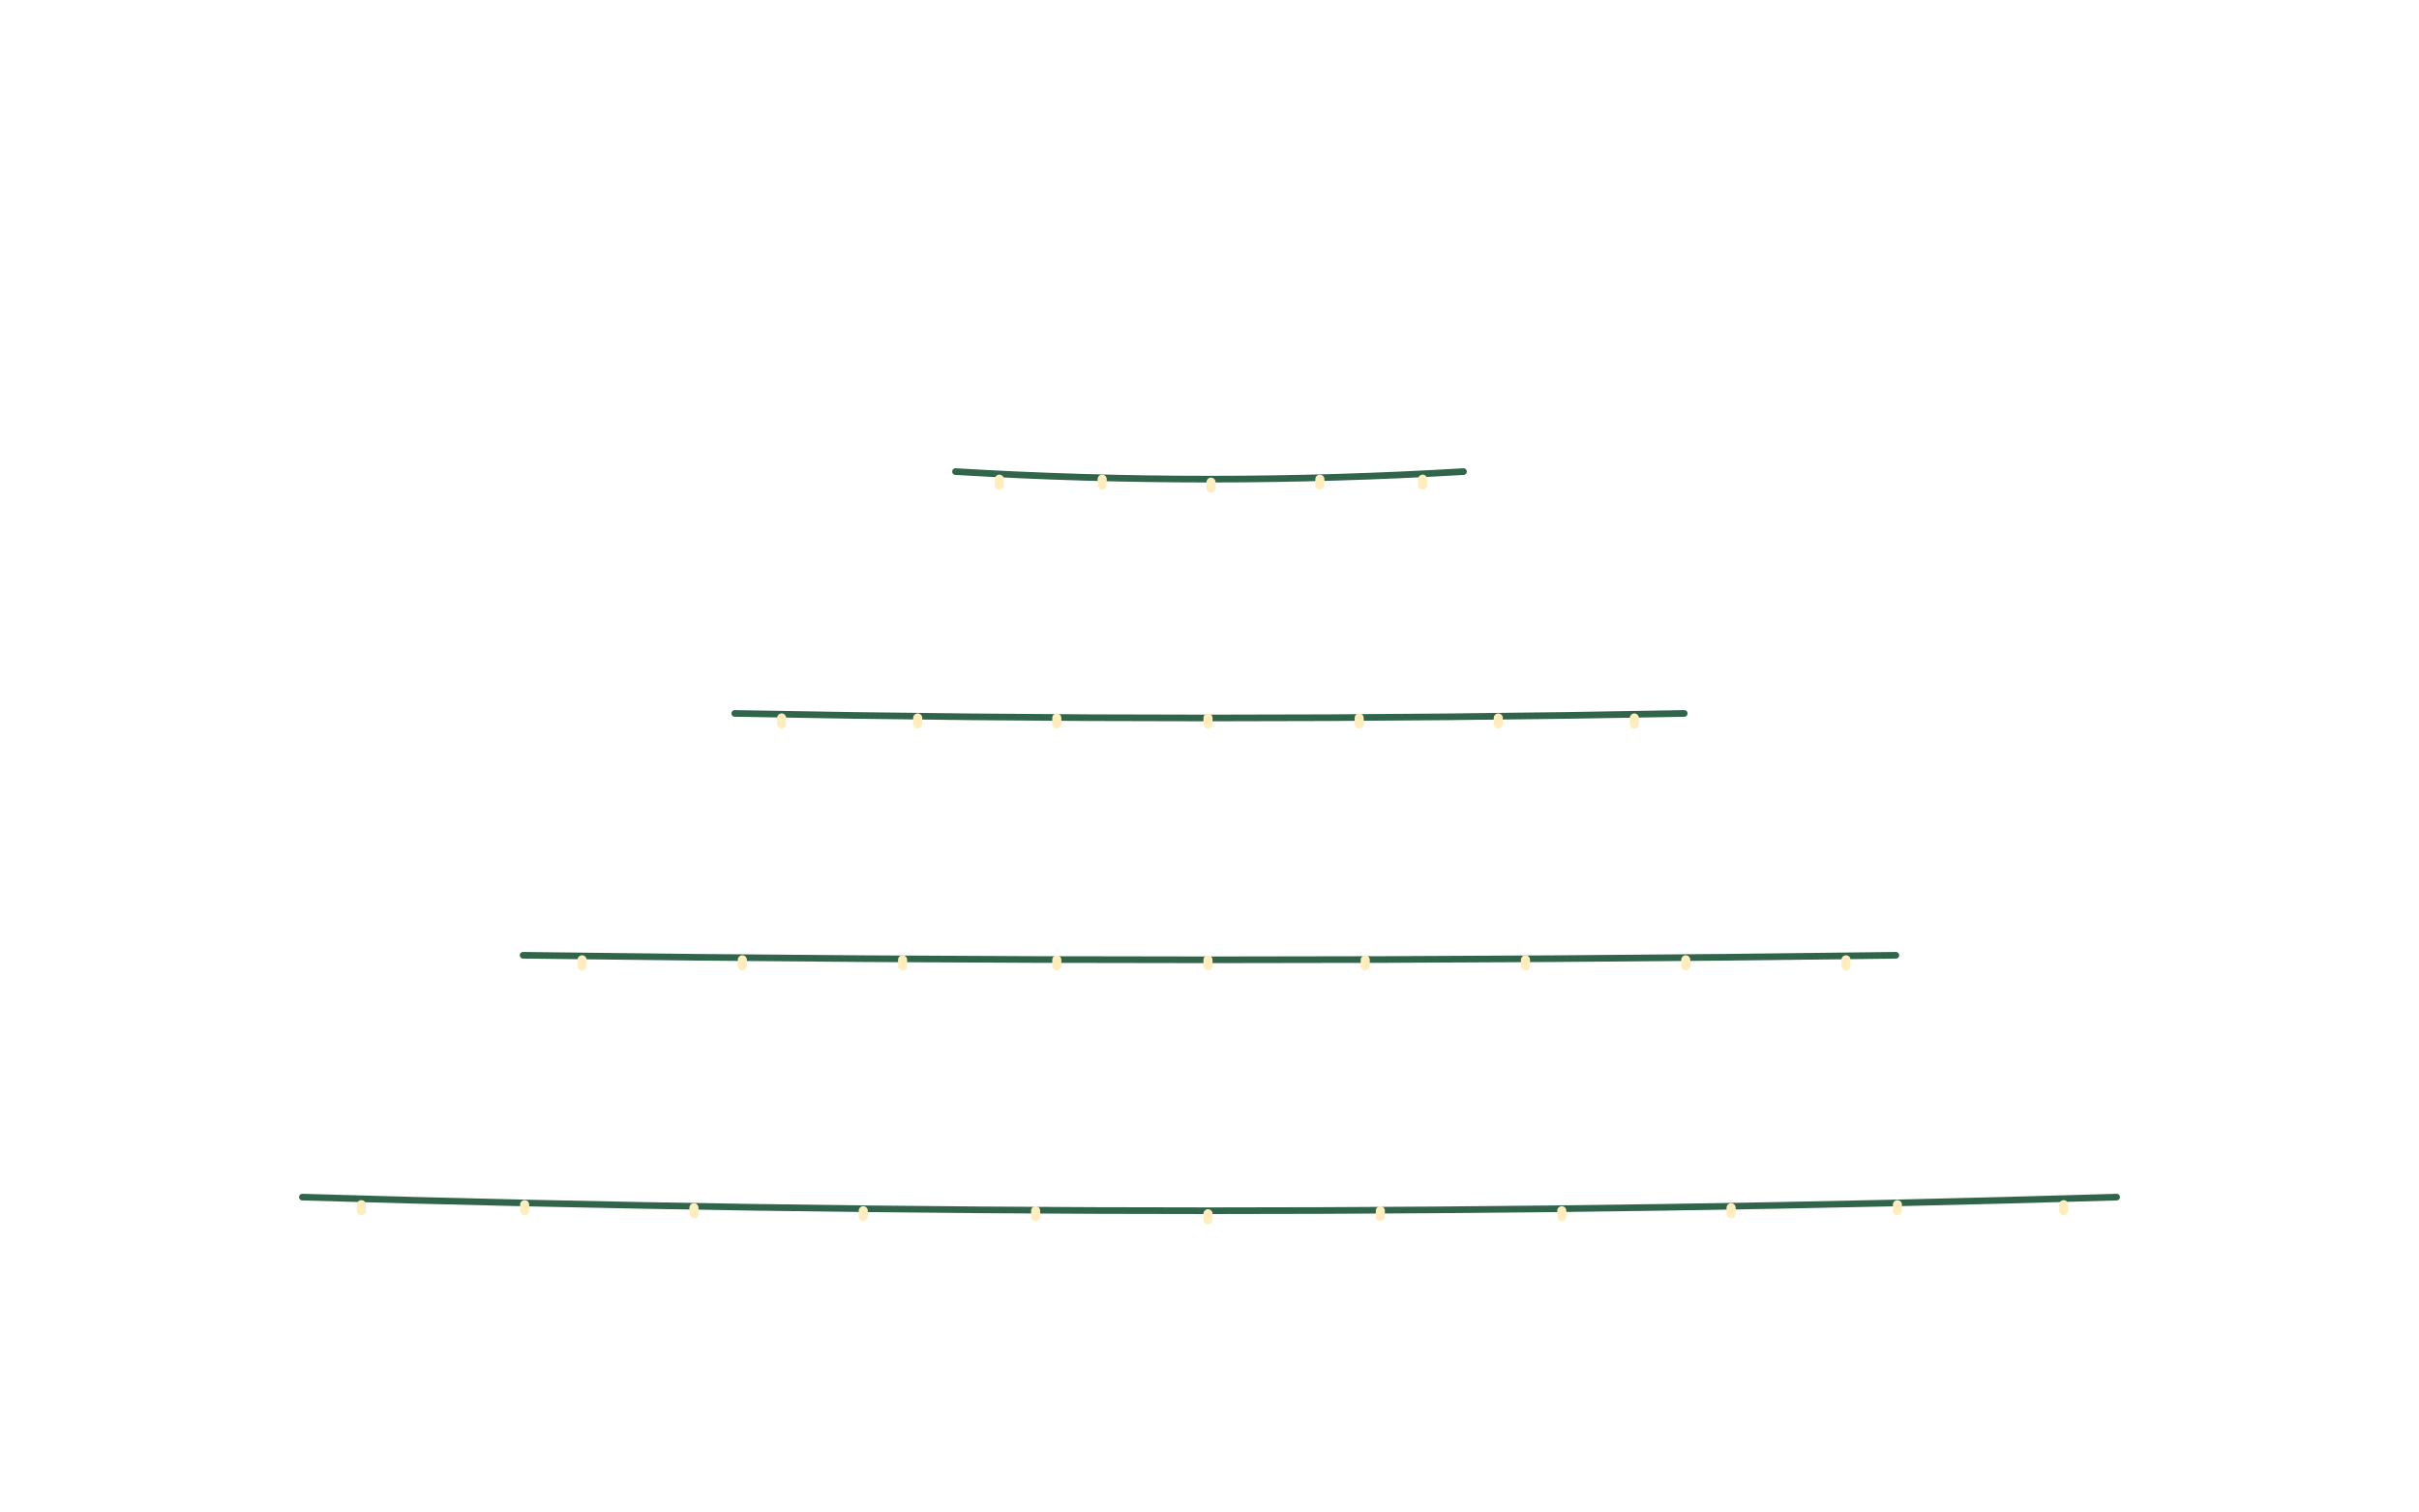
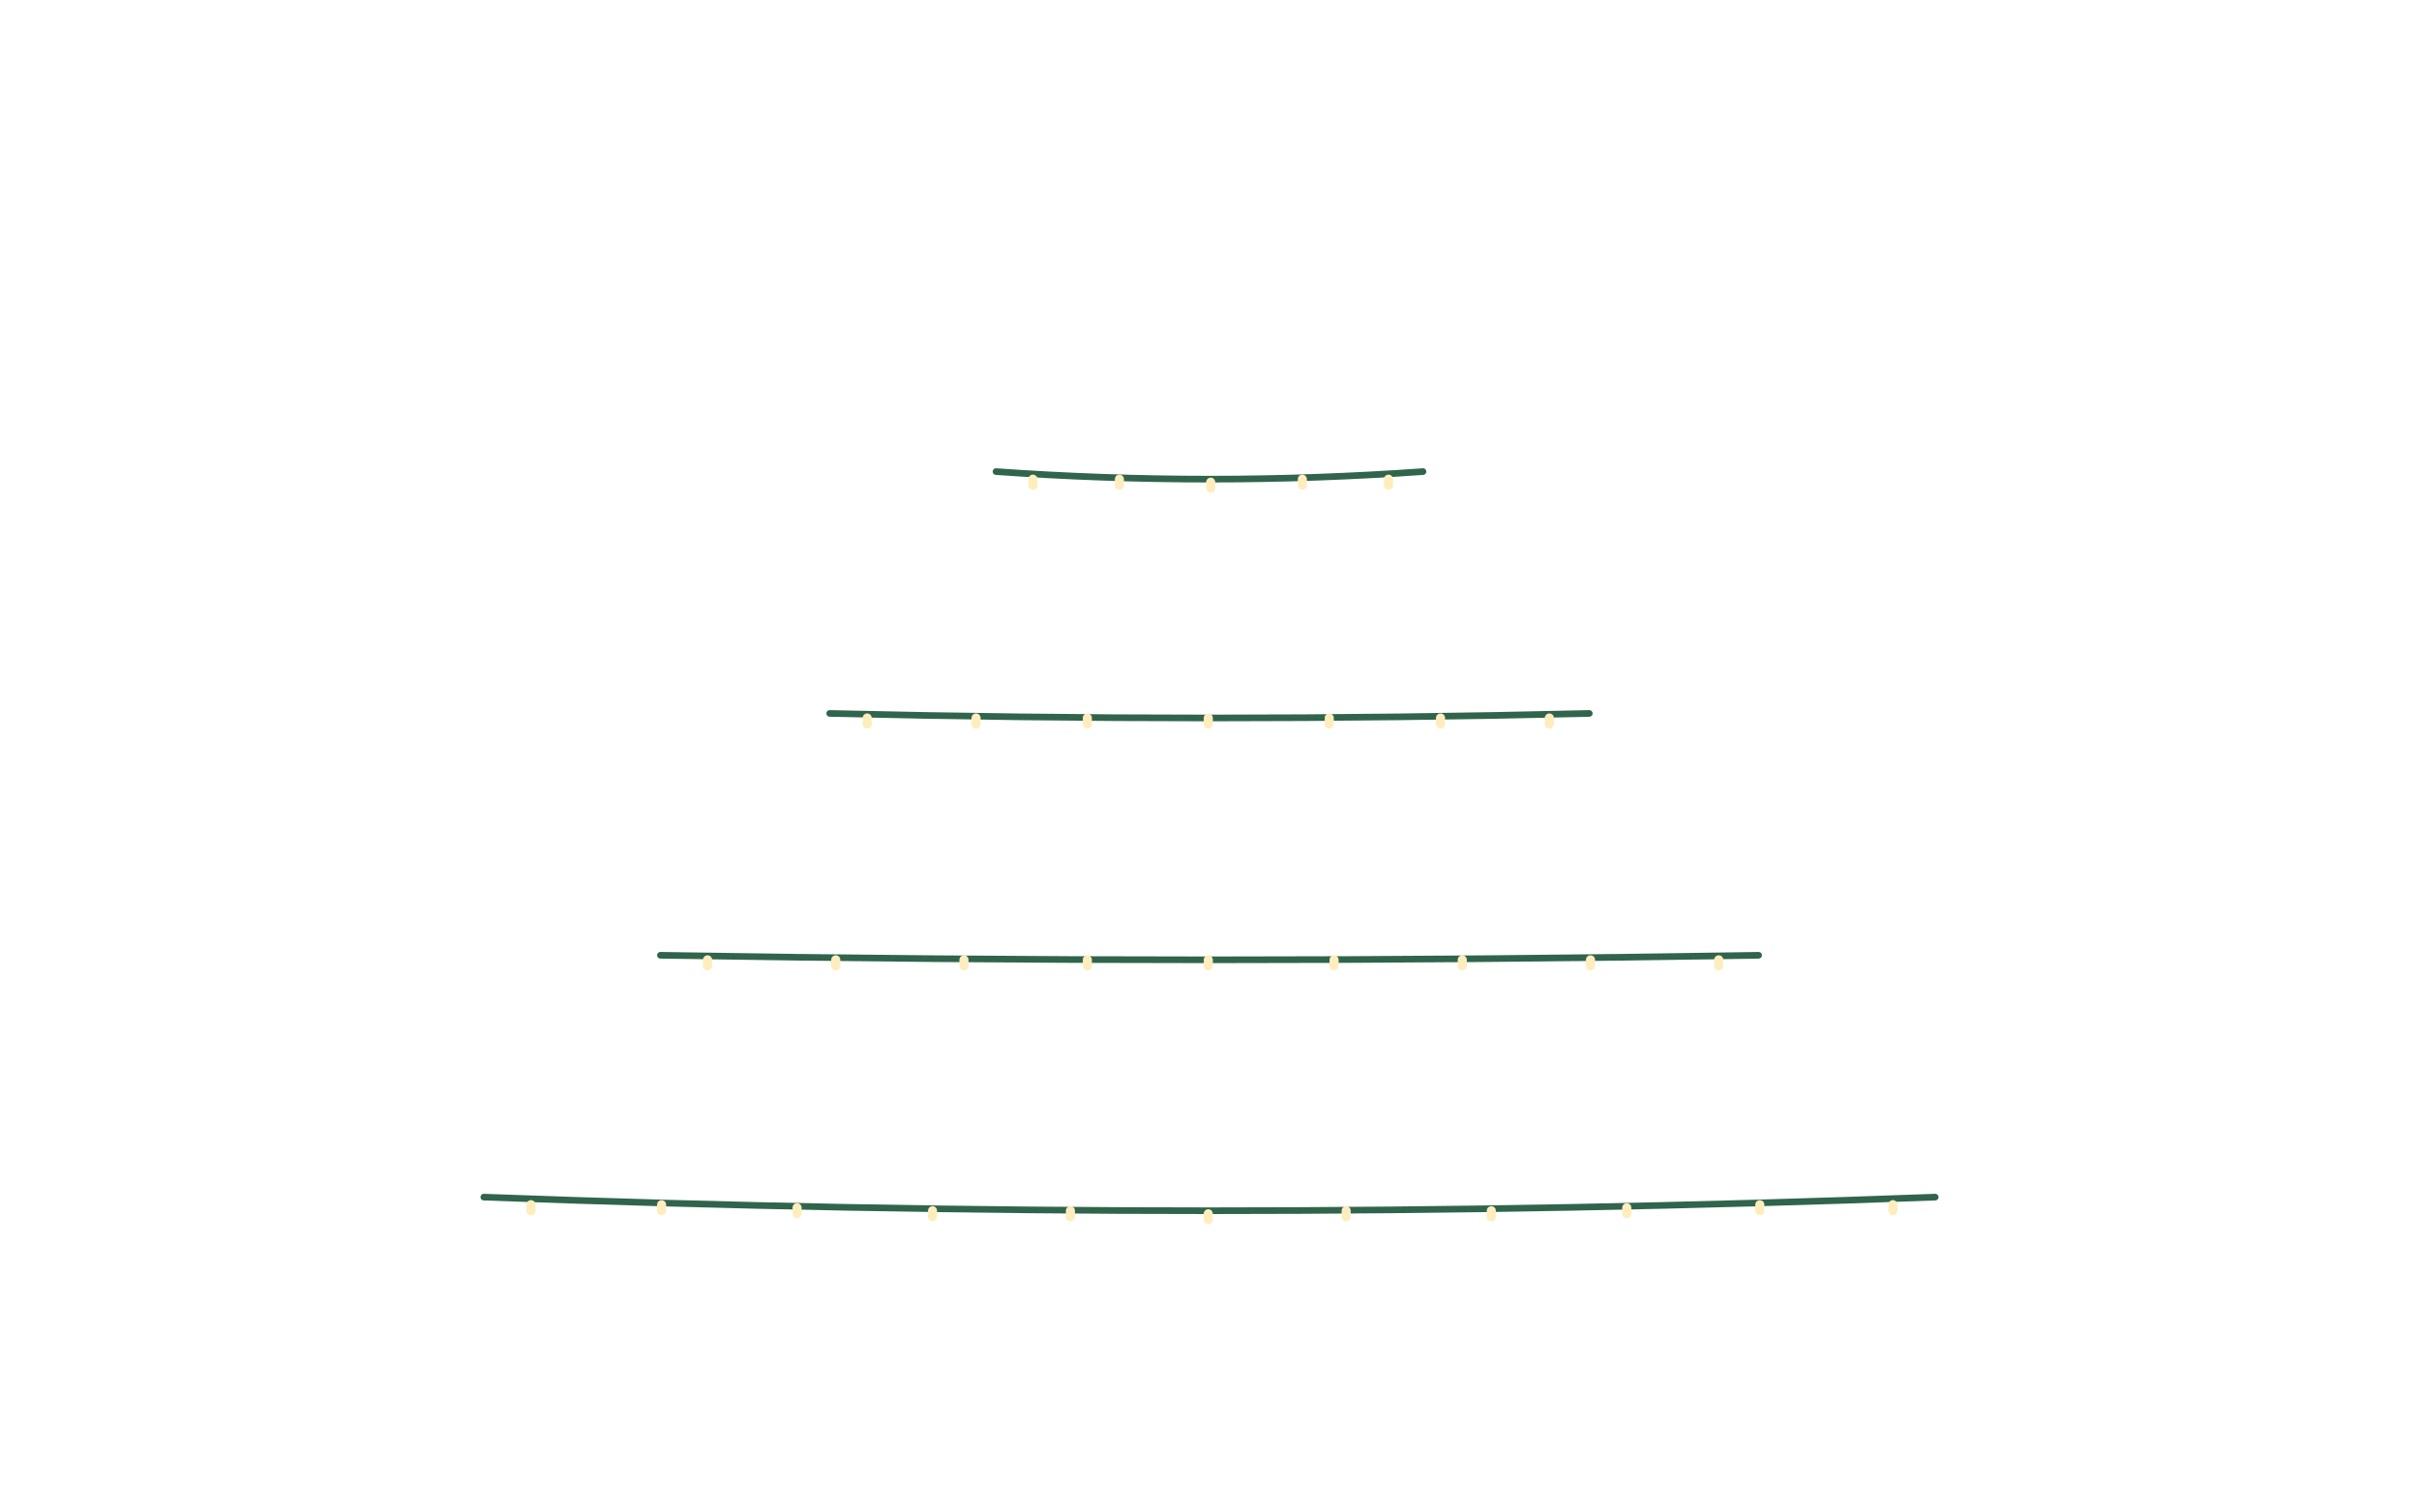
<svg xmlns="http://www.w3.org/2000/svg" viewBox="0 0 800 500">
  <g fill="none" stroke="#30654c" stroke-width="2.2" stroke-linecap="round">
-     <path d="M316 156q84 5 168 0M243 236q157 3 314 0M173 316q227 3 454 0M100 396q300 9 600 0" />
+     <path d="M329.4 156q70.6 5 141.2 0M274.4 236q125.6 3 251.2 0M218.4 316q181.6 3 363.2 0M160 396q240 9 480 0" />
  </g>
  <g fill="#ffedbe" id="bulbs">
-     <rect x="329" y="157" width="3" height="5" rx="1.5" />
-     <rect x="363" y="157" width="3" height="5" rx="1.5" />
-     <rect x="399" y="158" width="3" height="5" rx="1.5" />
-     <rect x="435" y="157" width="3" height="5" rx="1.5" />
-     <rect x="469" y="157" width="3" height="5" rx="1.5" />
-     <rect x="257" y="236" width="3" height="5" rx="1.5" />
-     <rect x="302" y="236" width="3" height="5" rx="1.5" />
-     <rect x="348" y="236" width="3" height="5" rx="1.5" />
-     <rect x="398" y="236" width="3" height="5" rx="1.5" />
-     <rect x="448" y="236" width="3" height="5" rx="1.5" />
-     <rect x="494" y="236" width="3" height="5" rx="1.5" />
-     <rect x="539" y="236" width="3" height="5" rx="1.5" />
-     <rect x="191" y="316" width="3" height="5" rx="1.5" />
-     <rect x="244" y="316" width="3" height="5" rx="1.5" />
-     <rect x="297" y="316" width="3" height="5" rx="1.5" />
-     <rect x="348" y="316" width="3" height="5" rx="1.5" />
-     <rect x="398" y="316" width="3" height="5" rx="1.5" />
-     <rect x="450" y="316" width="3" height="5" rx="1.5" />
-     <rect x="503" y="316" width="3" height="5" rx="1.5" />
-     <rect x="556" y="316" width="3" height="5" rx="1.5" />
-     <rect x="609" y="316" width="3" height="5" rx="1.5" />
-     <rect x="118" y="397" width="3" height="5" rx="1.5" />
-     <rect x="172" y="397" width="3" height="5" rx="1.5" />
-     <rect x="228" y="398" width="3" height="5" rx="1.5" />
-     <rect x="284" y="399" width="3" height="5" rx="1.5" />
-     <rect x="341" y="399" width="3" height="5" rx="1.5" />
-     <rect x="398" y="400" width="3" height="5" rx="1.5" />
-     <rect x="455" y="399" width="3" height="5" rx="1.5" />
-     <rect x="515" y="399" width="3" height="5" rx="1.5" />
-     <rect x="571" y="398" width="3" height="5" rx="1.5" />
-     <rect x="626" y="397" width="3" height="5" rx="1.5" />
-     <rect x="681" y="397" width="3" height="5" rx="1.5" />
+     <rect x="340.1" y="157" width="3" height="5" rx="1.5" />
+     <rect x="368.7" y="157" width="3" height="5" rx="1.5" />
+     <rect x="398.9" y="158" width="3" height="5" rx="1.5" />
+     <rect x="429.2" y="157" width="3" height="5" rx="1.5" />
+     <rect x="457.7" y="157" width="3" height="5" rx="1.5" />
+     <rect x="285.3" y="236" width="3" height="5" rx="1.5" />
+     <rect x="321.3" y="236" width="3" height="5" rx="1.5" />
+     <rect x="358.1" y="236" width="3" height="5" rx="1.5" />
+     <rect x="398.1" y="236" width="3" height="5" rx="1.5" />
+     <rect x="438.1" y="236" width="3" height="5" rx="1.5" />
+     <rect x="474.9" y="236" width="3" height="5" rx="1.5" />
+     <rect x="510.9" y="236" width="3" height="5" rx="1.5" />
+     <rect x="232.5" y="316" width="3" height="5" rx="1.5" />
+     <rect x="274.9" y="316" width="3" height="5" rx="1.5" />
+     <rect x="317.3" y="316" width="3" height="5" rx="1.5" />
+     <rect x="358.1" y="316" width="3" height="5" rx="1.5" />
+     <rect x="398.1" y="316" width="3" height="5" rx="1.5" />
+     <rect x="439.7" y="316" width="3" height="5" rx="1.5" />
+     <rect x="482.1" y="316" width="3" height="5" rx="1.5" />
+     <rect x="524.5" y="316" width="3" height="5" rx="1.5" />
+     <rect x="566.9" y="316" width="3" height="5" rx="1.5" />
+     <rect x="174.1" y="397" width="3" height="5" rx="1.5" />
+     <rect x="217.3" y="397" width="3" height="5" rx="1.5" />
+     <rect x="262.1" y="398" width="3" height="5" rx="1.5" />
+     <rect x="306.9" y="399" width="3" height="5" rx="1.5" />
+     <rect x="352.5" y="399" width="3" height="5" rx="1.5" />
+     <rect x="398.1" y="400" width="3" height="5" rx="1.5" />
+     <rect x="443.7" y="399" width="3" height="5" rx="1.5" />
+     <rect x="491.7" y="399" width="3" height="5" rx="1.5" />
+     <rect x="536.5" y="398" width="3" height="5" rx="1.5" />
+     <rect x="580.5" y="397" width="3" height="5" rx="1.5" />
+     <rect x="624.5" y="397" width="3" height="5" rx="1.5" />
  </g>
</svg>
